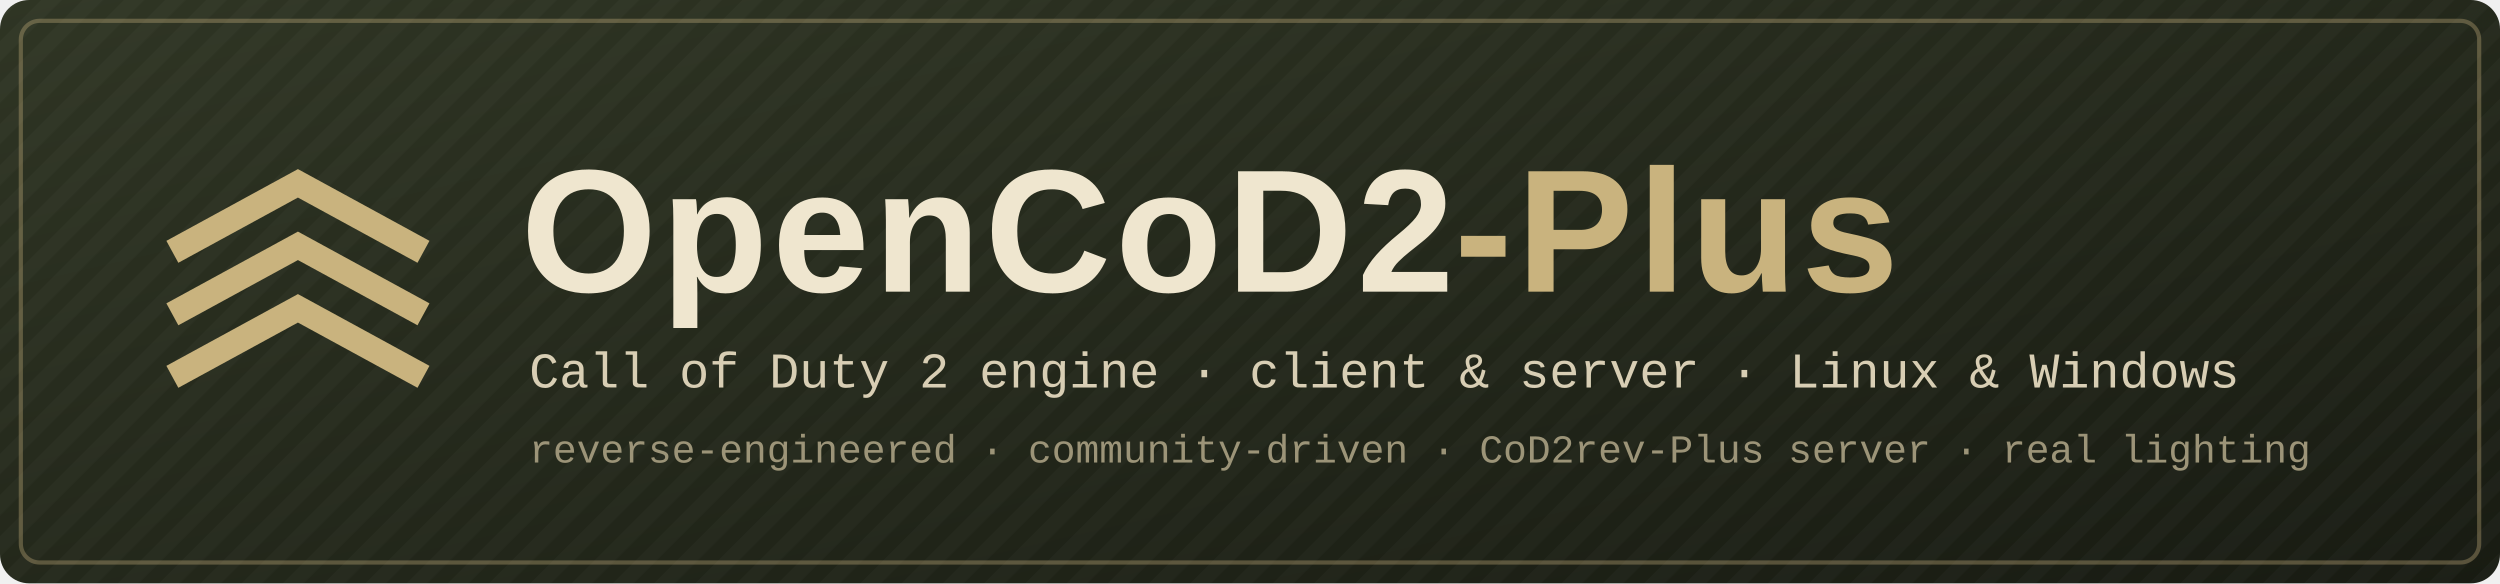
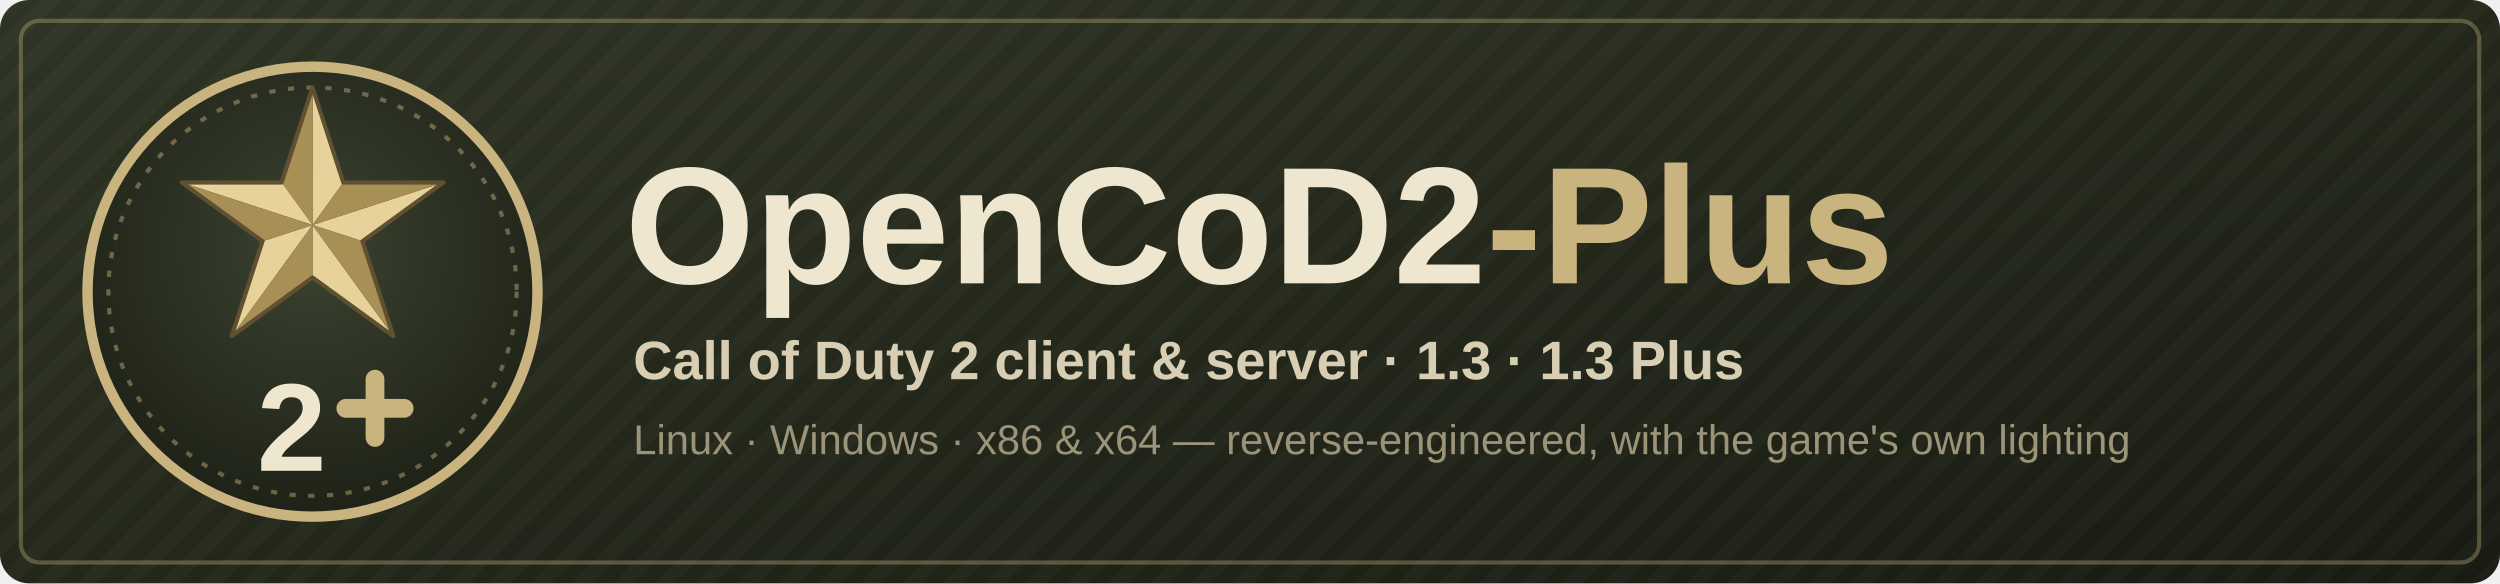
<svg xmlns="http://www.w3.org/2000/svg" width="1200" height="280" viewBox="0 0 1200 280" role="img" aria-labelledby="title desc">
  <defs>
    <linearGradient id="bg" x1="0" y1="0" x2="1" y2="1">
      <stop offset="0" stop-color="#2f3524" />
      <stop offset="1" stop-color="#181b12" />
    </linearGradient>
    <pattern id="stripes" width="14" height="14" patternUnits="userSpaceOnUse" patternTransform="rotate(45)">
      <rect width="7" height="14" fill="#ffffff" opacity="0.025" />
    </pattern>
+     <radialGradient id="roundel" cx="0.5" cy="0.4" r="0.6">
+       <stop offset="0" stop-color="#3c4330" />
+       <stop offset="1" stop-color="#1e2217" />
+     </radialGradient>
  </defs>
  <rect width="1200" height="280" rx="14" fill="url(#bg)" />
  <rect width="1200" height="280" rx="14" fill="url(#stripes)" />
  <rect x="10" y="10" width="1180" height="260" rx="9" fill="none" stroke="#c9b37e" stroke-opacity="0.35" stroke-width="2" />
-   <g fill="none" stroke="#c9b37e" stroke-width="12" stroke-linejoin="miter" stroke-linecap="square">
-     <polyline points="88,118 143,88 198,118" />
-     <polyline points="88,148 143,118 198,148" />
-     <polyline points="88,178 143,148 198,178" />
+   <circle cx="150" cy="140" r="108" fill="url(#roundel)" stroke="#c9b37e" stroke-width="5" />
+   <circle cx="150" cy="140" r="98" fill="none" stroke="#c9b37e" stroke-opacity="0.45" stroke-width="2" stroke-dasharray="3 6" />
+   <g>
+     <polygon points="150,108 150.0,42.0 164.8,87.6" fill="#e6d29a" />
+     <polygon points="150,108 135.2,87.6 150.0,42.0" fill="#a88f55" />
+     <polygon points="150,108 212.8,87.6 174.0,115.8" fill="#e6d29a" />
+     <polygon points="150,108 164.8,87.6 212.8,87.6" fill="#a88f55" />
+     <polygon points="150,108 188.8,161.4 150.0,133.2" fill="#e6d29a" />
+     <polygon points="150,108 174.0,115.8 188.8,161.4" fill="#a88f55" />
+     <polygon points="150,108 111.2,161.4 126.0,115.8" fill="#e6d29a" />
+     <polygon points="150,108 150.0,133.2 111.2,161.4" fill="#a88f55" />
+     <polygon points="150,108 87.2,87.6 135.2,87.6" fill="#e6d29a" />
+     <polygon points="150,108 126.0,115.8 87.2,87.6" fill="#a88f55" />
+     <polygon points="150.0,42.0 164.8,87.6 212.8,87.6 174.0,115.8 188.8,161.4 150.0,133.2 111.2,161.4 126.0,115.8 87.2,87.6 135.2,87.6" fill="none" stroke="#5e5030" stroke-width="2" stroke-linejoin="round" />
  </g>
-   <text x="250" y="140" font-family="Impact, 'Arial Black', 'Helvetica Neue', Arial, sans-serif" font-size="84" font-weight="700" letter-spacing="2" fill="#efe6cf">OpenCoD2<tspan fill="#c9b37e">-Plus</tspan>
+   <text x="140" y="226" text-anchor="middle" font-family="'Segoe UI', 'Trebuchet MS', 'Helvetica Neue', Arial, sans-serif" font-size="60" font-weight="800" fill="#efe6cf">2</text>
+   <path d="M180 182v28M166 196h28" stroke="#c9b37e" stroke-width="9" stroke-linecap="round" />
+   <text x="300" y="136" font-family="'Segoe UI', 'Trebuchet MS', 'Helvetica Neue', Arial, sans-serif" font-size="80" font-weight="800" fill="#efe6cf">OpenCoD2<tspan fill="#c9b37e">-Plus</tspan>
  </text>
-   <text x="254" y="186" font-family="'Courier New', Courier, monospace" font-size="24" fill="#d8ceb4">Call of Duty 2 engine · client &amp; server · Linux &amp; Windows</text>
-   <text x="254" y="222" font-family="'Courier New', Courier, monospace" font-size="19" fill="#9c9478">reverse-engineered · community-driven · CoD2rev-Plus server · real lighting</text>
+   <text x="304" y="182" font-family="'Segoe UI', 'Trebuchet MS', 'Helvetica Neue', Arial, sans-serif" font-size="26" font-weight="600" fill="#d8ceb4">Call of Duty 2 client &amp; server · 1.3 · 1.3 Plus</text>
+   <text x="304" y="218" font-family="'Segoe UI', 'Trebuchet MS', 'Helvetica Neue', Arial, sans-serif" font-size="20" fill="#9c9478">Linux · Windows · x86 &amp; x64 — reverse-engineered, with the game's own lighting</text>
</svg>
